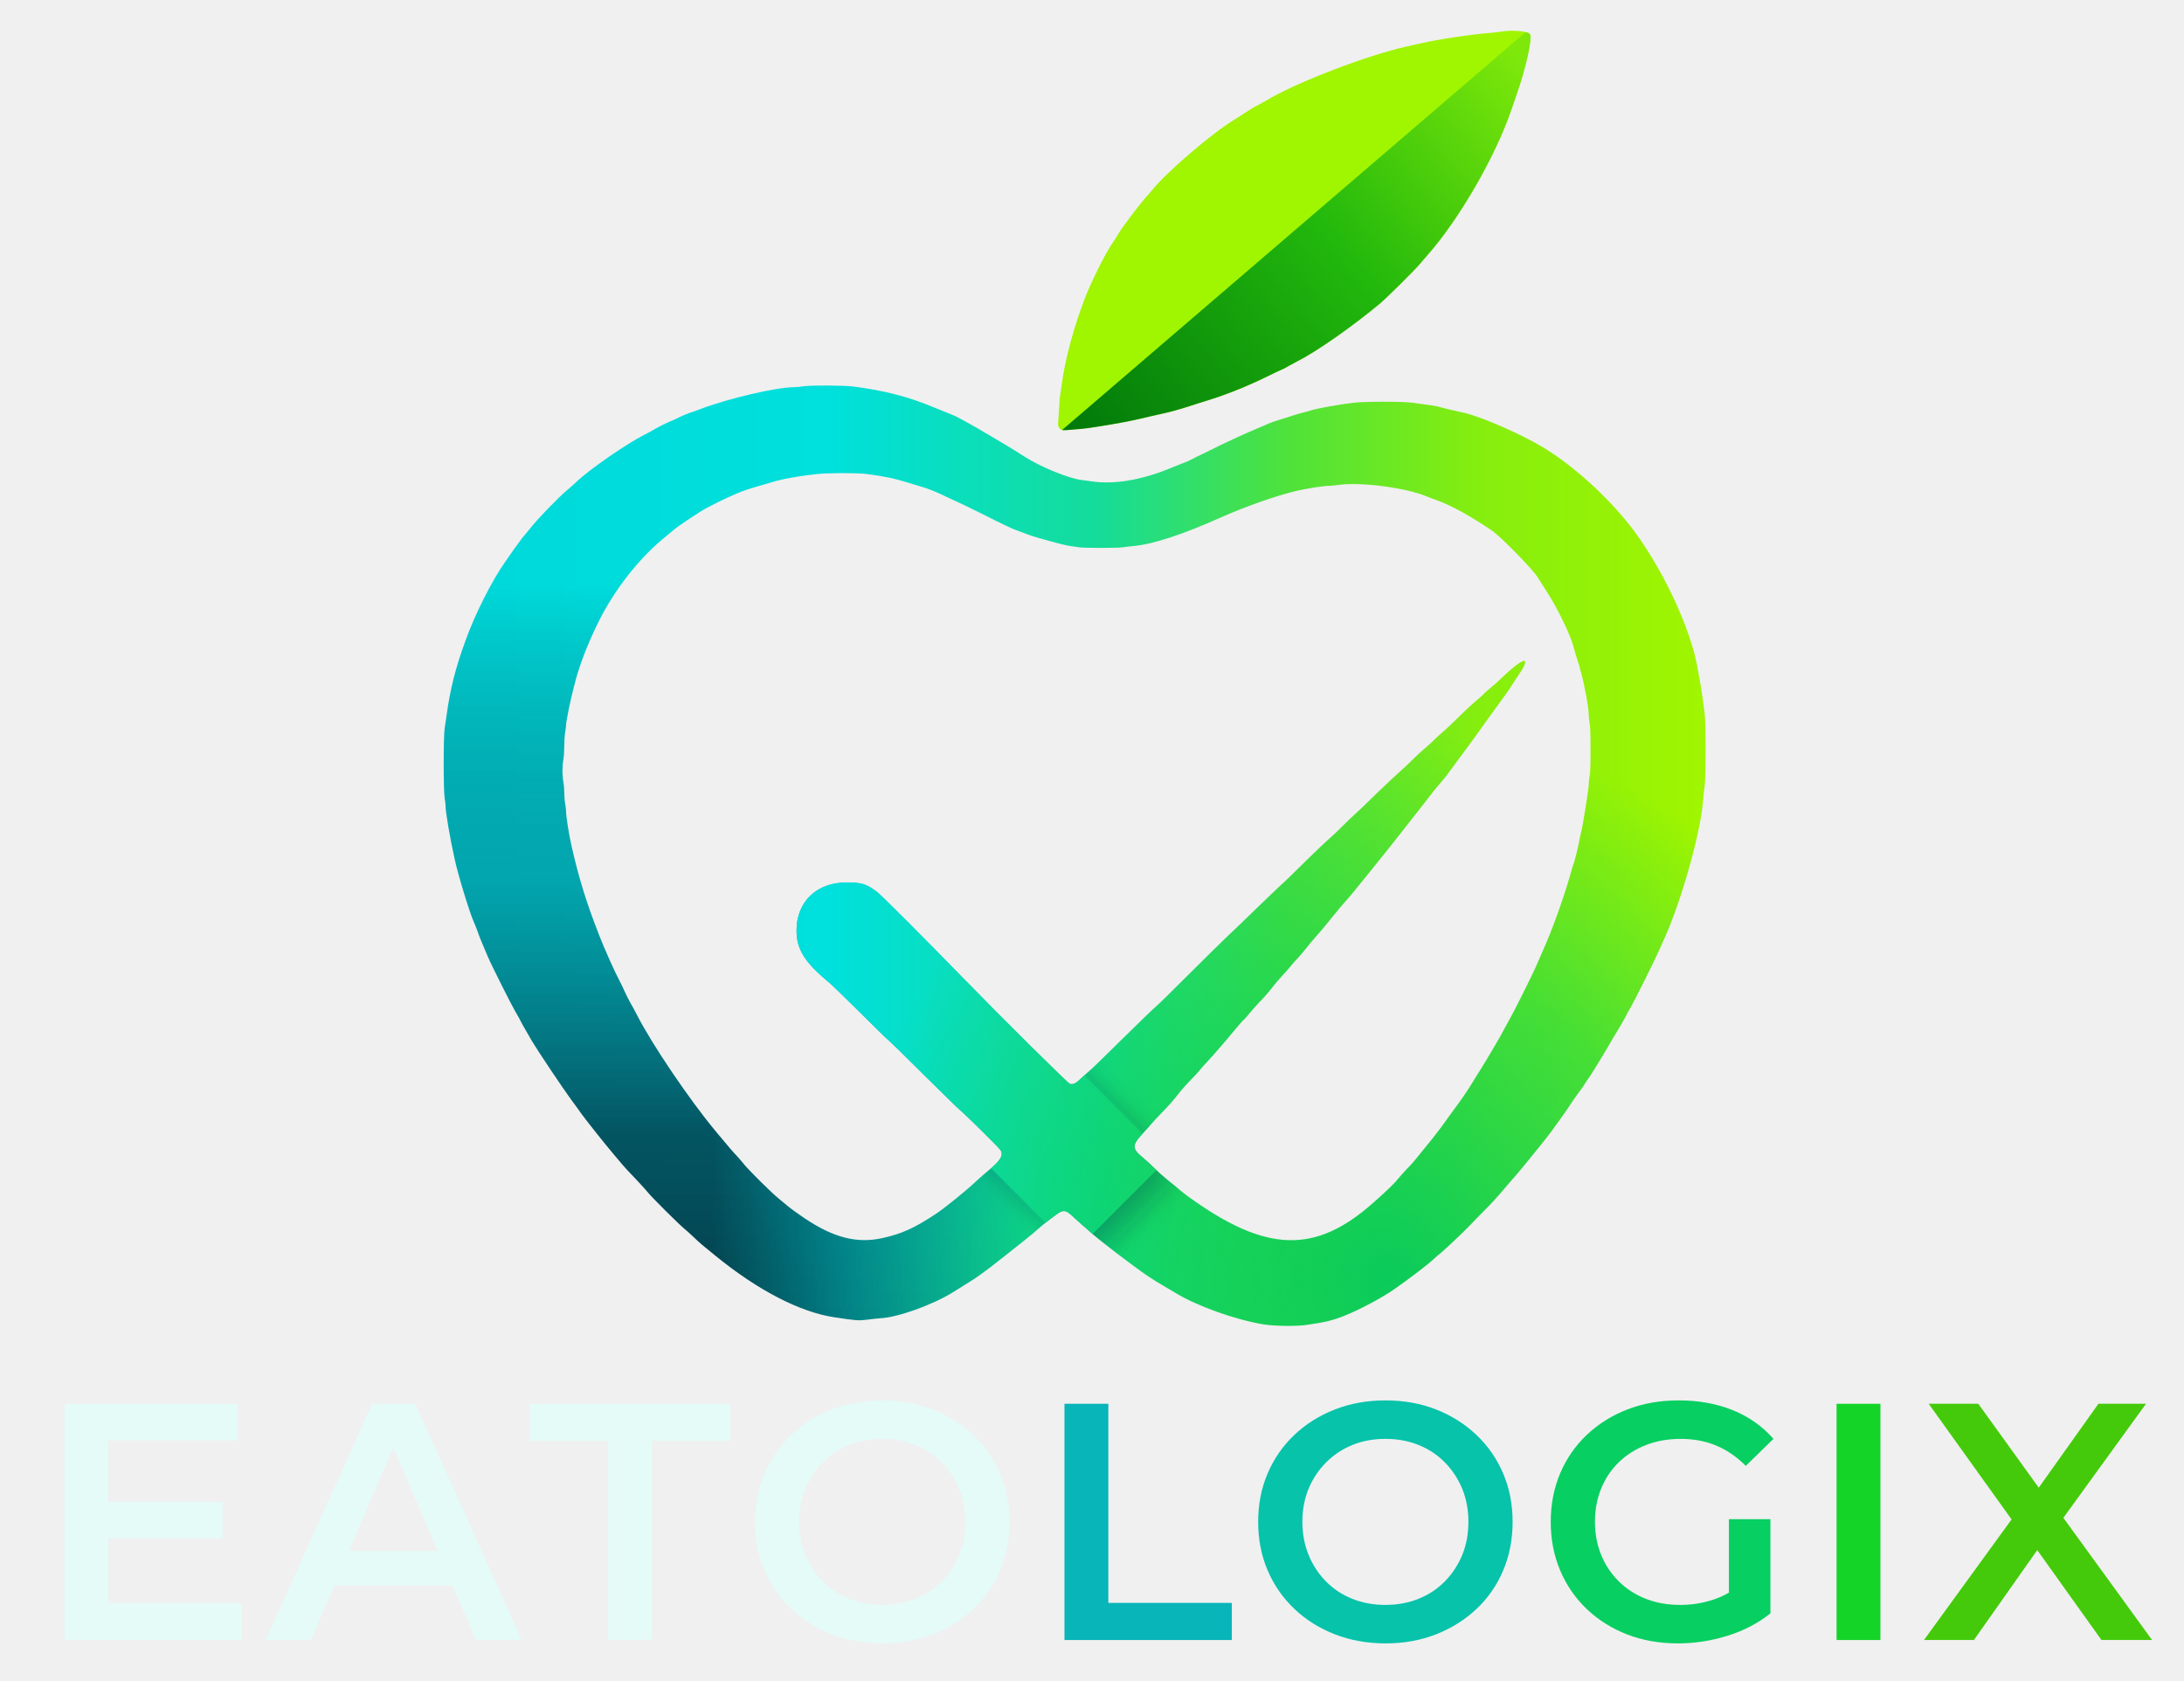
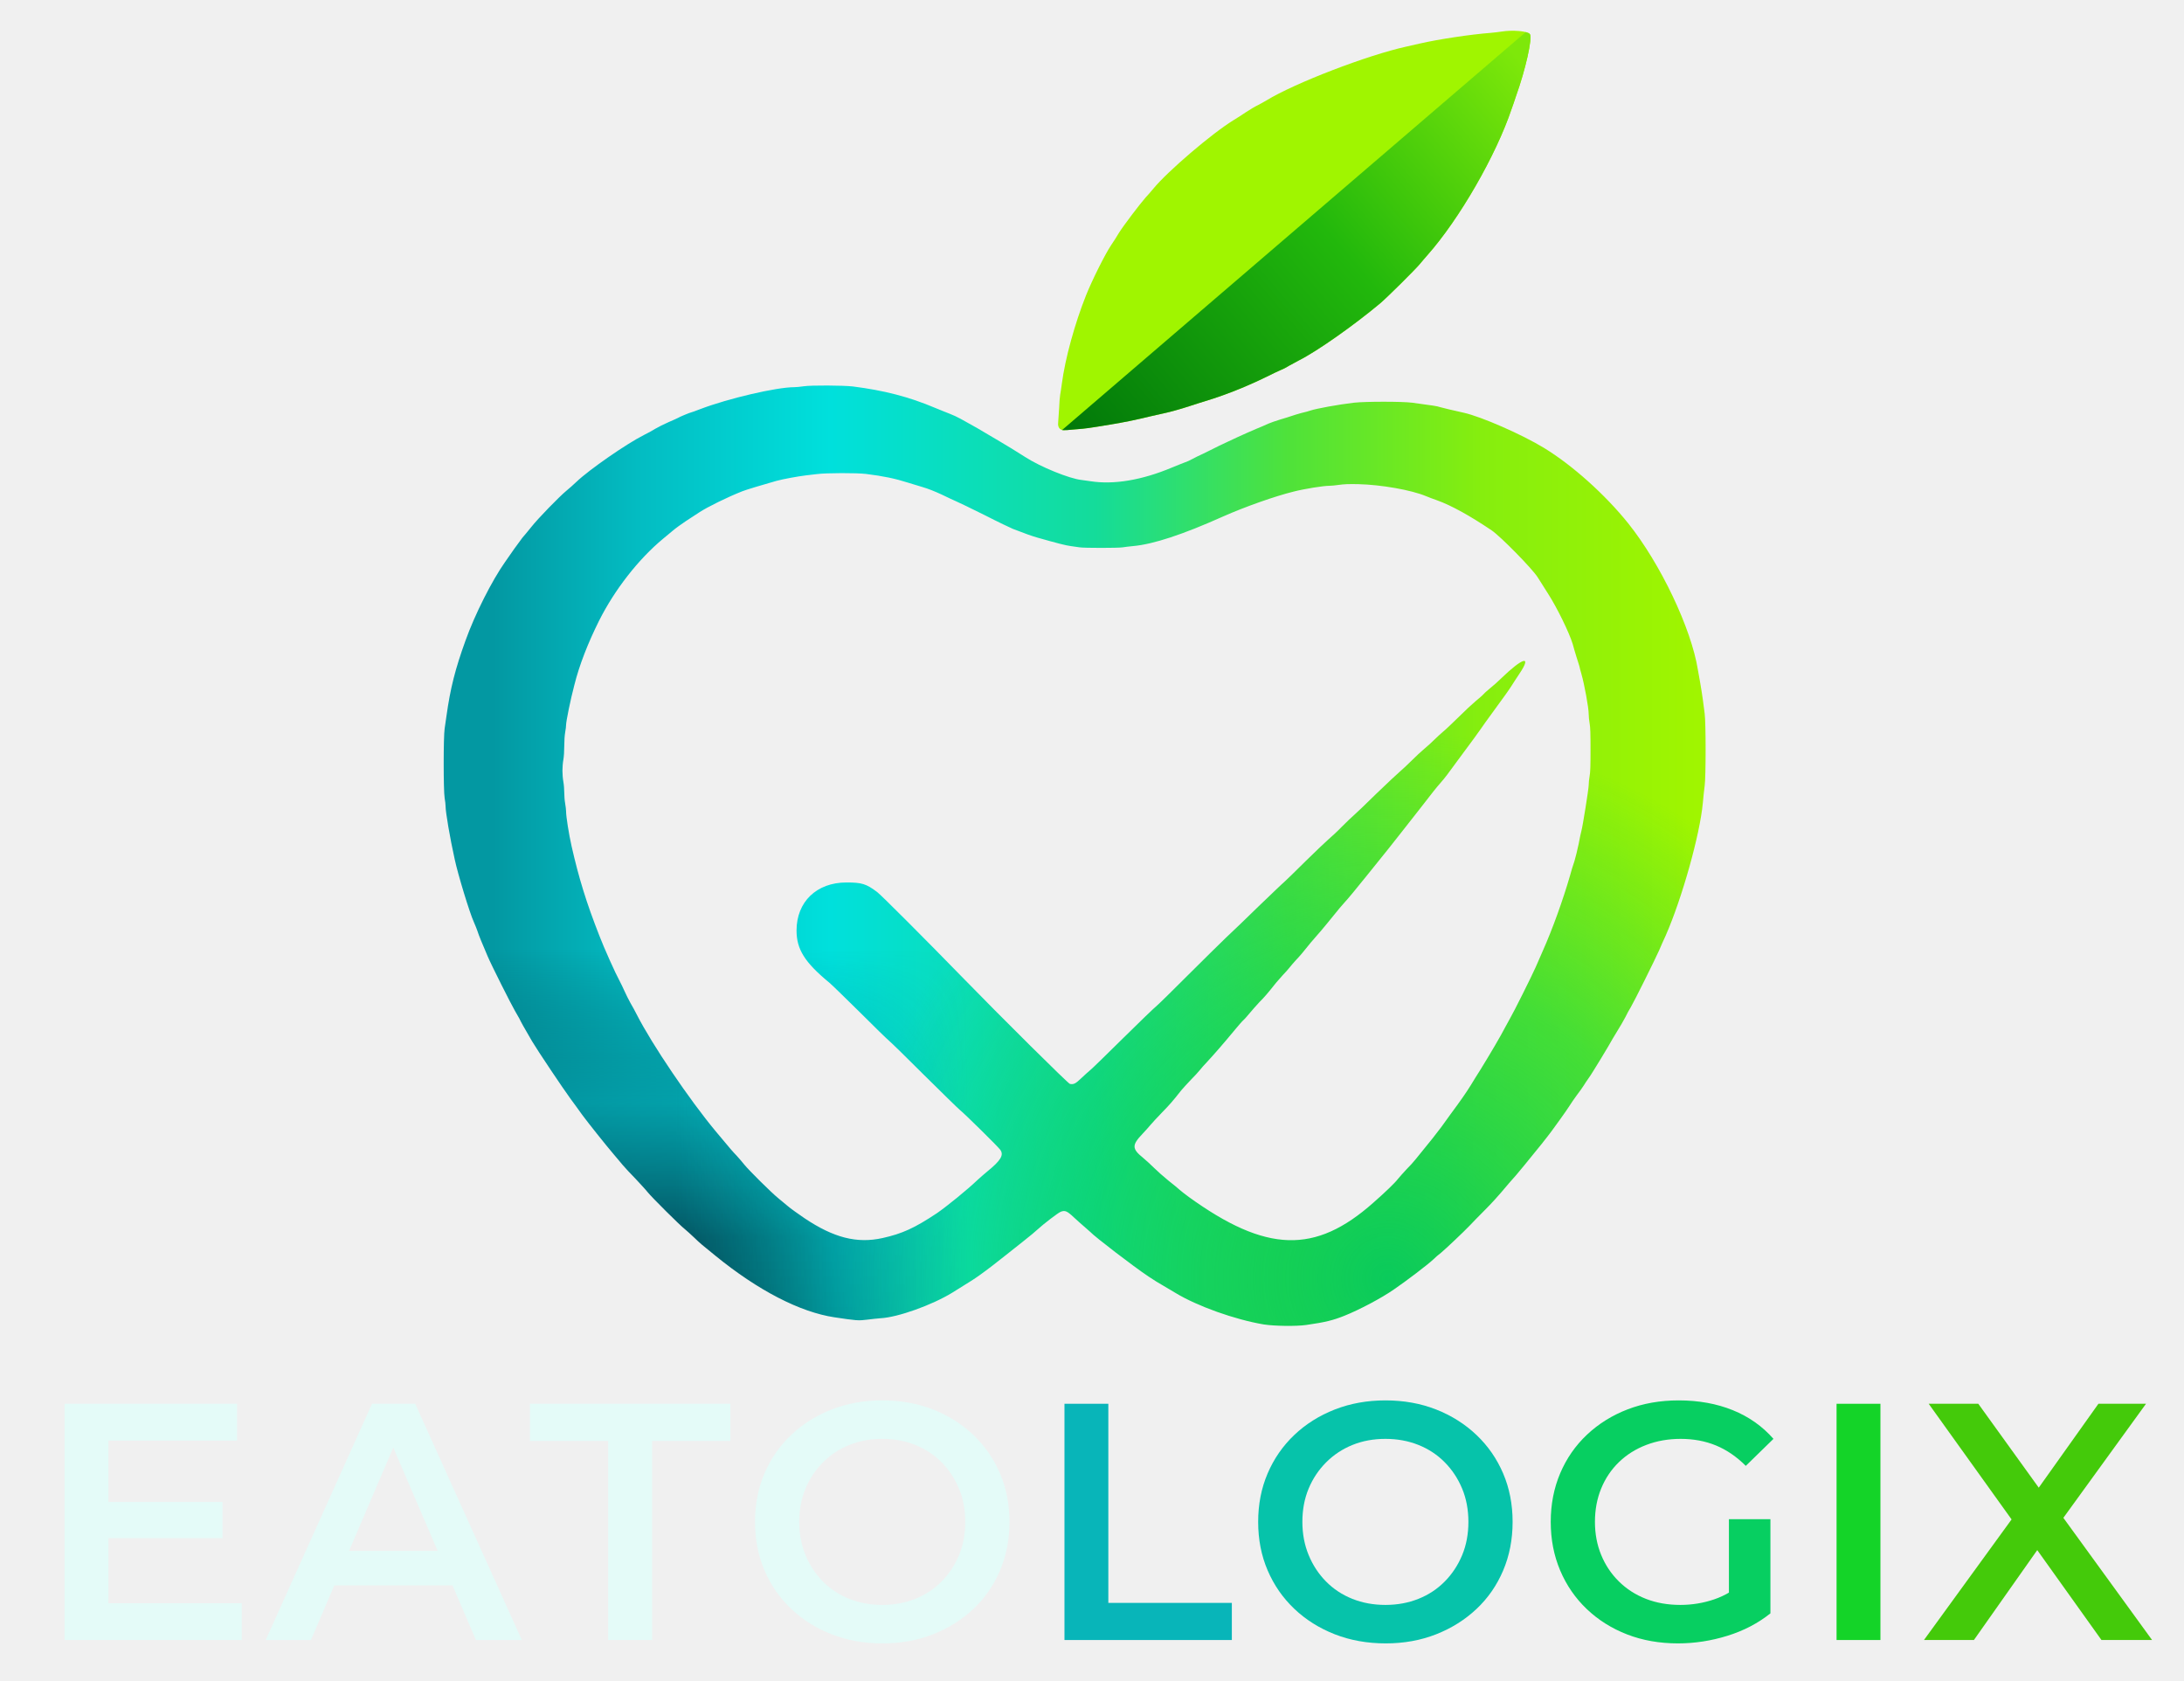
<svg xmlns="http://www.w3.org/2000/svg" viewBox="170 40 1196 920" role="img" aria-label="EATOLOGIX">
  <defs>
    <linearGradient id="fH" gradientUnits="userSpaceOnUse" x1="440" y1="0" x2="1100" y2="0">
-       <stop offset="0" stop-color="#00D9DA" />
+       <stop offset="0" stop-color="#0398A2" />
+       <stop offset=".12" stop-color="#03BCC2" />
      <stop offset=".28" stop-color="#00E0DC" />
      <stop offset=".5" stop-color="#14DC9A" />
      <stop offset=".66" stop-color="#4FE23A" />
      <stop offset=".82" stop-color="#86EE0E" />
      <stop offset="1" stop-color="#A0F500" />
    </linearGradient>
    <radialGradient id="fG" gradientUnits="userSpaceOnUse" cx="930" cy="740" r="300">
      <stop offset="0" stop-color="#05C95E" stop-opacity=".95" />
      <stop offset=".55" stop-color="#08CF5A" stop-opacity=".55" />
      <stop offset="1" stop-color="#10CC50" stop-opacity="0" />
    </radialGradient>
-     <linearGradient id="fD" gradientUnits="userSpaceOnUse" x1="0" y1="360" x2="0" y2="760">
+     <linearGradient id="fD" gradientUnits="userSpaceOnUse" x1="0" y1="560" x2="0" y2="770">
      <stop offset="0" stop-color="#034E5C" stop-opacity="0" />
      <stop offset=".4" stop-color="#03909C" stop-opacity=".7" />
      <stop offset=".75" stop-color="#034E5C" stop-opacity=".95" />
      <stop offset="1" stop-color="#033F4B" stop-opacity="1" />
    </linearGradient>
-     <linearGradient id="fDf" gradientUnits="userSpaceOnUse" x1="560" y1="0" x2="740" y2="0">
+     <linearGradient id="fDf" gradientUnits="userSpaceOnUse" x1="540" y1="0" x2="700" y2="0">
      <stop offset="0" stop-color="#fff" />
      <stop offset="1" stop-color="#000" />
    </linearGradient>
    <mask id="fDm" maskUnits="userSpaceOnUse" x="380" y="0" width="800" height="820">
      <rect x="380" y="0" width="800" height="820" fill="url(#fDf)" />
    </mask>
    <mask id="fM" maskUnits="userSpaceOnUse" x="380" y="200" width="760" height="600">
      <path d="M862.0,765.2 C846.1,762.5 825.7,755.2 813.8,748.0 C811.6,746.7 808.5,744.8 806.9,743.9 C805.2,743.0 801.7,740.8 799.0,739.0 C790.6,733.4 769.5,717.2 767.0,714.5 C766.5,714.0 765.0,712.7 763.7,711.6 C762.3,710.4 759.8,708.2 758.1,706.6 C754.4,703.1 753.2,702.6 750.9,703.5 C749.5,704.0 741.2,710.4 738.3,713.1 C737.5,713.9 733.8,717.0 730.1,719.9 C726.5,722.8 722.1,726.2 720.5,727.5 C716.3,730.9 710.3,735.5 706.5,738.2 C703.3,740.5 701.8,741.4 691.5,747.8 C680.4,754.6 661.7,761.3 652.3,761.8 C650.6,761.9 647.2,762.3 644.8,762.6 C640.1,763.2 639.0,763.1 627.0,761.3 C608.2,758.5 585.1,746.6 561.8,727.6 C554.6,721.8 553.3,720.7 550.2,717.7 C548.3,715.9 546.0,713.8 545.0,713.0 C542.3,710.9 526.9,695.6 524.6,692.7 C523.5,691.3 520.4,688.0 517.9,685.3 C515.3,682.7 512.2,679.3 511.0,677.9 C509.8,676.5 507.7,673.9 506.2,672.2 C501.6,666.8 491.9,654.6 488.8,650.4 C487.2,648.1 484.3,644.2 482.4,641.6 C478.1,635.7 464.5,615.4 461.4,610.2 C456.5,601.8 455.4,599.8 454.4,597.7 C453.8,596.6 452.7,594.7 452.0,593.5 C450.1,590.3 439.0,568.3 437.0,563.5 C434.2,557.0 432.1,551.9 431.5,549.9 C431.2,549.0 430.3,546.7 429.5,544.9 C427.2,539.9 420.8,518.9 419.0,510.5 C416.4,498.8 414.0,484.7 414.0,481.4 C414.0,480.6 413.8,478.6 413.5,477.0 C412.8,473.0 412.8,443.3 413.5,438.9 C413.7,437.2 414.2,434.1 414.5,432.0 C416.6,416.9 419.3,406.3 424.9,390.8 C430.0,376.5 439.4,357.9 446.6,347.7 C447.7,346.1 450.0,342.8 451.7,340.4 C453.4,338.0 455.4,335.3 456.1,334.4 C456.9,333.5 459.1,330.9 461.0,328.5 C464.7,323.8 476.4,311.8 480.3,308.6 C481.7,307.5 484.1,305.3 485.7,303.8 C492.6,297.2 513.2,282.9 522.8,278.1 C524.5,277.3 527.2,275.8 528.8,274.8 C530.5,273.8 533.7,272.2 536.0,271.2 C538.3,270.2 541.3,268.9 542.5,268.2 C543.8,267.6 546.0,266.7 547.3,266.2 C548.7,265.8 551.5,264.8 553.5,264.0 C568.7,258.2 595.2,252.0 605.0,252.0 C605.9,252.0 608.2,251.8 610.2,251.5 C614.3,250.9 631.7,251.0 637.0,251.6 C654.3,253.8 667.8,257.3 682.0,263.3 C684.8,264.5 688.5,265.9 690.2,266.6 C691.8,267.2 694.4,268.4 696.0,269.3 C697.6,270.2 699.5,271.3 700.3,271.7 C701.7,272.4 706.1,274.9 717.5,281.7 C721.8,284.2 725.8,286.7 731.5,290.3 C739.7,295.6 755.6,302.1 762.2,302.8 C763.3,303.0 765.5,303.3 767.2,303.5 C779.9,305.5 795.4,302.9 811.8,296.0 C814.8,294.8 817.9,293.5 818.8,293.2 C819.8,292.9 821.6,292.1 823.0,291.3 C824.4,290.6 826.8,289.3 828.5,288.6 C830.1,287.8 834.3,285.8 837.8,284.0 C844.3,280.9 850.5,278.0 858.0,274.8 C860.3,273.9 863.2,272.6 864.5,272.0 C865.7,271.5 868.7,270.4 871.1,269.7 C873.5,269.0 876.4,268.1 877.5,267.7 C878.6,267.3 881.0,266.6 882.8,266.1 C884.7,265.7 886.8,265.1 887.6,264.8 C890.9,263.7 902.9,261.5 911.5,260.5 C917.7,259.8 937.9,259.8 943.3,260.5 C954.5,262.0 957.3,262.4 958.5,262.9 C959.9,263.3 966.5,264.9 971.6,266.0 C981.1,268.1 1003.5,277.9 1015.6,285.3 C1031.0,294.7 1048.9,310.7 1061.6,326.5 C1079.3,348.6 1096.2,384.1 1099.8,406.8 C1099.9,407.6 1100.5,410.6 1101.0,413.5 C1101.5,416.4 1102.2,420.7 1102.5,423.0 C1102.8,425.3 1103.2,428.7 1103.5,430.7 C1104.2,435.7 1104.2,465.3 1103.5,470.3 C1103.2,472.3 1102.8,476.5 1102.5,479.7 C1100.9,497.1 1091.1,531.9 1082.2,552.2 C1081.1,554.5 1079.5,558.2 1078.6,560.3 C1076.3,565.5 1064.8,588.6 1063.1,591.4 C1062.3,592.7 1060.9,595.2 1060.0,597.1 C1059.0,599.0 1057.2,602.1 1056.0,604.0 C1054.8,605.9 1053.5,608.1 1053.1,608.8 C1051.7,611.5 1041.6,628.2 1040.0,630.3 C1039.1,631.5 1037.9,633.4 1037.2,634.5 C1036.5,635.6 1034.8,638.0 1033.4,639.8 C1032.1,641.6 1030.2,644.3 1029.3,645.8 C1028.3,647.3 1026.2,650.4 1024.5,652.7 C1022.8,655.0 1020.7,657.9 1019.8,659.2 C1018.9,660.4 1016.4,663.7 1014.3,666.3 C1005.9,676.7 1002.1,681.3 1000.3,683.4 C997.6,686.4 995.1,689.3 992.0,693.0 C990.6,694.7 986.7,699.0 983.3,702.4 C979.9,705.8 976.2,709.6 975.0,710.9 C971.8,714.3 961.5,724.0 959.2,725.9 C958.1,726.7 956.1,728.4 954.8,729.7 C951.7,732.6 940.4,741.2 933.4,746.0 C926.5,750.8 914.4,757.2 906.1,760.5 C900.1,762.9 895.8,764.0 885.3,765.5 C879.6,766.3 867.7,766.1 862.0,765.2 Z M653.3,717.9 C664.1,715.5 670.9,712.4 683.2,704.2 C688.3,700.7 699.9,691.3 705.3,686.1 C706.9,684.7 709.3,682.5 710.7,681.4 C718.1,675.4 719.9,672.4 717.7,669.5 C716.3,667.6 698.2,649.8 695.8,647.9 C694.7,647.0 686.0,638.5 676.3,628.9 C666.7,619.3 658.0,610.8 657.0,610.0 C656.0,609.2 648.6,602.0 640.7,594.1 C632.7,586.2 625.3,579.0 624.2,578.1 C610.7,567.0 606.2,559.8 606.2,549.5 C606.2,533.8 617.2,523.2 633.5,523.2 C641.9,523.2 644.3,523.9 650.3,528.4 C652.3,529.8 678.3,555.9 696.4,574.5 C718.6,597.3 754.9,633.3 755.9,633.5 C757.9,633.9 759.0,633.4 762.1,630.4 C763.8,628.8 766.1,626.7 767.2,625.8 C768.3,624.9 776.3,617.1 785.0,608.5 C793.7,599.9 802.1,591.8 803.7,590.5 C805.2,589.2 813.0,581.5 821.0,573.5 C829.0,565.5 838.2,556.5 841.4,553.4 C844.7,550.3 852.8,542.6 859.4,536.1 C866.1,529.7 872.2,523.8 873.2,523.0 C874.1,522.2 879.4,517.1 885.0,511.5 C890.6,506.0 896.3,500.6 897.7,499.4 C899.0,498.3 902.3,495.3 904.8,492.7 C907.4,490.1 910.4,487.2 911.5,486.3 C912.6,485.4 918.1,480.1 923.8,474.5 C929.5,469.0 935.3,463.6 936.7,462.4 C938.0,461.3 940.9,458.6 943.0,456.5 C945.1,454.4 948.3,451.4 950.0,450.0 C951.7,448.6 954.2,446.3 955.5,445.0 C956.8,443.7 959.0,441.7 960.3,440.6 C961.7,439.5 965.5,435.8 968.8,432.6 C972.1,429.3 976.3,425.4 978.0,424.0 C979.7,422.6 981.8,420.8 982.5,420.0 C983.2,419.2 985.0,417.7 986.3,416.6 C987.7,415.5 990.2,413.3 991.8,411.7 C1004.1,399.8 1009.1,398.5 1002.0,409.0 C1000.5,411.3 998.6,414.1 997.9,415.3 C996.6,417.4 993.9,421.2 986.5,431.3 C984.6,433.8 982.2,437.3 981.0,439.0 C979.8,440.7 975.6,446.6 971.5,452.0 C967.5,457.4 963.4,462.9 962.5,464.2 C961.6,465.4 960.0,467.4 959.0,468.5 C958.0,469.6 956.2,471.8 955.0,473.3 C953.8,474.9 950.8,478.7 948.3,481.9 C945.9,485.0 941.3,490.8 938.1,494.9 C931.3,503.6 931.5,503.3 918.7,519.2 C913.1,526.2 907.7,532.7 906.6,533.8 C904.7,535.9 903.9,536.8 896.7,545.7 C894.4,548.5 891.9,551.5 891.1,552.3 C890.4,553.2 888.9,554.8 887.9,556.0 C883.7,561.3 881.7,563.6 879.6,565.8 C878.4,567.1 876.8,569.0 876.0,570.0 C875.2,571.0 873.7,572.7 872.6,573.8 C871.6,574.9 869.9,576.8 868.9,578.0 C864.2,583.9 862.6,585.8 859.6,588.8 C857.9,590.7 855.5,593.3 854.4,594.7 C853.3,596.0 851.8,597.8 851.0,598.5 C850.2,599.2 848.4,601.3 846.9,603.1 C840.2,611.2 834.8,617.4 830.8,621.7 C829.5,623.0 827.8,625.0 827.0,626.0 C826.2,627.0 824.0,629.4 822.1,631.3 C820.2,633.3 817.9,635.8 816.9,637.0 C812.0,643.2 810.5,644.9 806.2,649.3 C803.6,652.0 800.8,655.0 800.0,656.0 C799.2,657.0 797.2,659.2 795.6,660.9 C789.8,667.0 789.8,669.0 796.0,674.0 C797.7,675.4 800.4,677.9 802.0,679.5 C803.6,681.1 807.1,684.2 809.8,686.4 C812.6,688.6 815.4,690.9 816.0,691.5 C816.6,692.1 818.9,693.8 821.0,695.4 C863.4,726.0 890.2,726.8 922.0,698.6 C928.6,692.8 933.9,687.7 935.4,685.7 C936.4,684.5 938.5,682.1 940.2,680.3 C941.9,678.6 944.2,676.1 945.2,674.8 C953.1,665.2 957.0,660.2 959.3,657.1 C960.7,655.1 963.0,652.0 964.2,650.3 C969.9,642.6 972.5,638.9 975.5,634.1 C976.9,631.8 979.1,628.2 980.6,625.9 C985.8,617.5 992.2,606.6 994.1,602.8 C995.0,601.1 996.3,598.7 997.0,597.5 C998.7,594.7 1008.9,574.3 1011.0,569.5 C1011.9,567.5 1013.6,563.6 1014.8,560.8 C1020.2,548.7 1025.9,532.8 1029.7,519.7 C1030.4,517.1 1031.5,513.4 1032.2,511.5 C1032.8,509.6 1033.8,505.4 1034.5,502.1 C1035.1,498.8 1035.8,495.6 1036.0,495.0 C1036.7,492.6 1040.0,471.9 1040.0,469.9 C1040.0,468.8 1040.2,466.6 1040.5,465.0 C1040.9,462.8 1041.0,459.4 1041.0,450.5 C1041.0,441.6 1040.9,438.2 1040.5,436.0 C1040.2,434.4 1040.0,432.2 1040.0,431.0 C1040.0,427.5 1037.6,414.5 1036.0,409.0 C1035.5,407.3 1035.0,405.4 1034.9,404.8 C1034.7,404.3 1034.1,402.0 1033.3,399.7 C1032.6,397.4 1031.6,394.1 1031.2,392.5 C1029.3,386.3 1022.6,372.6 1017.7,365.0 C1015.9,362.2 1013.3,358.1 1012.0,356.0 C1008.9,351.2 992.0,334.0 987.0,330.5 C975.3,322.6 964.9,316.8 957.1,314.0 C955.1,313.3 952.4,312.3 951.0,311.7 C942.9,308.3 926.4,305.4 913.8,305.1 C908.5,305.0 905.9,305.1 903.2,305.5 C901.2,305.8 898.9,306.0 898.0,306.0 C894.7,306.0 884.6,307.6 878.3,309.2 C868.2,311.7 852.0,317.4 839.8,322.8 C817.7,332.7 801.6,338.0 790.6,339.0 C788.5,339.2 785.9,339.5 784.8,339.7 C782.2,340.1 763.8,340.1 761.2,339.7 C760.1,339.5 757.9,339.2 756.3,339.0 C753.8,338.7 749.1,337.5 738.2,334.4 C735.6,333.7 731.1,332.1 724.7,329.6 C723.7,329.2 716.7,325.9 709.3,322.1 C701.9,318.4 694.8,315.0 693.6,314.5 C692.5,314.0 688.9,312.4 685.7,310.8 C681.8,309.0 678.3,307.6 675.2,306.7 C672.6,305.9 669.1,304.8 667.3,304.3 C660.1,302.0 653.8,300.7 644.2,299.5 C639.2,298.9 622.5,298.9 617.2,299.6 C615.5,299.8 612.9,300.1 611.3,300.3 C607.1,300.8 598.9,302.3 595.2,303.3 C588.8,305.1 578.1,308.3 576.5,309.0 C568.6,312.1 557.4,317.6 553.0,320.5 C551.3,321.6 547.9,323.8 545.5,325.4 C543.1,327.0 539.9,329.3 538.4,330.6 C536.9,331.8 534.5,333.8 533.1,335.0 C519.6,346.2 506.6,362.9 498.1,379.8 C492.0,392.0 487.2,404.3 484.5,415.2 C482.4,423.1 480.0,435.0 480.0,436.9 C480.0,437.6 479.8,439.4 479.5,441.0 C479.2,442.6 479.0,445.8 479.0,448.5 C479.0,451.2 478.8,454.4 478.5,456.0 C478.2,457.6 478.0,460.3 478.0,462.0 C478.0,463.7 478.2,466.4 478.5,468.0 C478.8,469.6 479.0,472.3 479.0,474.0 C479.0,475.7 479.2,478.4 479.5,480.0 C479.8,481.6 480.0,483.6 480.0,484.4 C480.0,487.1 481.5,496.6 483.0,503.3 C487.0,520.9 491.1,534.2 498.2,552.3 C500.8,559.1 507.0,572.9 509.3,577.1 C510.0,578.4 511.2,580.9 512.0,582.7 C512.8,584.5 514.2,587.3 515.2,589.1 C516.2,590.8 517.8,593.7 518.8,595.7 C527.0,611.8 547.5,642.1 561.9,659.4 C570.4,669.6 571.1,670.4 573.4,672.8 C574.6,674.1 576.5,676.3 577.6,677.7 C580.0,680.7 592.4,693.0 596.1,696.0 C597.5,697.2 599.9,699.2 601.4,700.4 C602.9,701.7 607.0,704.6 610.5,707.0 C626.6,717.8 639.3,721.0 653.3,717.9 Z" fill="#fff" fill-rule="evenodd" />
    </mask>
-     <mask id="fA" maskUnits="userSpaceOnUse" x="380" y="200" width="760" height="600">
-       <path d="M632,548 L755,671 L784,700" fill="none" stroke="#fff" stroke-width="72" stroke-linecap="butt" />
-       <circle cx="632" cy="548" r="36" fill="#fff" />
-     </mask>
-     <filter id="fS" x="600" y="560" width="300" height="260" filterUnits="userSpaceOnUse">
-       <feGaussianBlur stdDeviation="7" />
-     </filter>
    <clipPath id="fL">
      <path d="M751.0,275.2 C749.7,274.5 749.2,273.0 749.5,270.9 C749.6,270.0 749.8,266.6 750.0,263.5 C750.1,260.4 750.4,257.0 750.6,256.0 C750.8,255.0 751.2,252.3 751.5,250.0 C753.3,236.3 758.6,217.1 764.7,201.8 C768.0,193.5 775.2,179.1 778.5,174.2 C779.7,172.5 781.5,169.6 782.7,167.6 C785.1,163.7 794.3,151.6 797.4,148.1 C798.6,146.9 800.4,144.7 801.6,143.3 C809.4,133.8 833.6,113.1 845.5,105.8 C847.3,104.7 850.5,102.7 852.5,101.3 C854.5,100.0 857.3,98.3 858.8,97.6 C860.2,96.9 862.3,95.7 863.5,95.0 C879.0,85.5 918.8,70.2 940.2,65.5 C942.4,65.0 945.7,64.3 947.7,63.8 C957.7,61.5 975.6,58.8 986.3,58.0 C988.4,57.8 991.1,57.5 992.2,57.3 C998.3,56.3 1006.6,57.0 1007.8,58.7 C1009.3,60.8 1005.4,78.2 1000.1,92.9 C999.3,95.3 998.3,98.3 997.8,99.6 C989.3,125.0 969.1,160.1 951.6,179.8 C950.5,181.1 948.6,183.2 947.5,184.6 C945.0,187.6 929.6,202.9 925.8,206.1 C911.6,218.0 891.2,232.4 881.2,237.4 C879.9,238.1 877.7,239.3 876.2,240.1 C874.8,241.0 872.7,242.1 871.6,242.5 C870.4,243.0 866.6,244.8 863.2,246.5 C856.1,250.0 846.9,253.9 839.8,256.4 C835.5,257.9 833.9,258.5 826.3,260.8 C824.8,261.3 821.2,262.4 818.5,263.3 C815.7,264.2 811.6,265.3 809.5,265.8 C807.3,266.3 803.3,267.2 800.7,267.8 C790.3,270.3 786.2,271.1 777.8,272.5 C766.5,274.4 764.2,274.7 760.0,275.0 C758.1,275.2 755.4,275.4 754.2,275.5 C752.4,275.6 751.6,275.6 751.0,275.2 Z" fill-rule="evenodd" />
    </clipPath>
    <linearGradient id="fF" gradientUnits="userSpaceOnUse" x1="760" y1="275" x2="1000" y2="70">
      <stop offset="0" stop-color="#027A0A" />
      <stop offset=".55" stop-color="#22B80C" />
      <stop offset="1" stop-color="#7EE80A" />
    </linearGradient>
  </defs>
  <g mask="url(#fM)">
    <rect x="380" y="200" width="760" height="600" fill="url(#fH)" />
    <rect x="380" y="200" width="760" height="600" fill="url(#fG)" />
    <rect x="380" y="200" width="760" height="600" fill="url(#fD)" mask="url(#fDm)" />
-     <path d="M722,638 L790,706" stroke="#022F38" stroke-opacity=".32" stroke-width="68" stroke-linecap="butt" filter="url(#fS)" />
-   </g>
-   <g mask="url(#fM)">
-     <g mask="url(#fA)">
-       <rect x="380" y="200" width="760" height="600" fill="url(#fH)" />
-       <rect x="380" y="200" width="760" height="600" fill="url(#fG)" />
-     </g>
  </g>
  <g clip-path="url(#fL)">
    <path d="M751.0,275.2 C749.7,274.5 749.2,273.0 749.5,270.9 C749.6,270.0 749.8,266.6 750.0,263.5 C750.1,260.4 750.4,257.0 750.6,256.0 C750.8,255.0 751.2,252.3 751.5,250.0 C753.3,236.3 758.6,217.1 764.7,201.8 C768.0,193.5 775.2,179.1 778.5,174.2 C779.7,172.5 781.5,169.6 782.7,167.6 C785.1,163.7 794.3,151.6 797.4,148.1 C798.6,146.9 800.4,144.7 801.6,143.3 C809.4,133.8 833.6,113.1 845.5,105.8 C847.3,104.7 850.5,102.7 852.5,101.3 C854.5,100.0 857.3,98.3 858.8,97.6 C860.2,96.9 862.3,95.7 863.5,95.0 C879.0,85.5 918.8,70.2 940.2,65.5 C942.4,65.0 945.7,64.3 947.7,63.8 C957.7,61.5 975.6,58.8 986.3,58.0 C988.4,57.8 991.1,57.5 992.2,57.3 C998.3,56.3 1006.6,57.0 1007.8,58.7 C1009.3,60.8 1005.4,78.2 1000.1,92.9 C999.3,95.3 998.3,98.3 997.8,99.6 C989.3,125.0 969.1,160.1 951.6,179.8 C950.5,181.1 948.6,183.2 947.5,184.6 C945.0,187.6 929.6,202.9 925.8,206.1 C911.6,218.0 891.2,232.4 881.2,237.4 C879.9,238.1 877.7,239.3 876.2,240.1 C874.8,241.0 872.7,242.1 871.6,242.5 C870.4,243.0 866.6,244.8 863.2,246.5 C856.1,250.0 846.9,253.9 839.8,256.4 C835.5,257.9 833.9,258.5 826.3,260.8 C824.8,261.3 821.2,262.4 818.5,263.3 C815.7,264.2 811.6,265.3 809.5,265.8 C807.3,266.3 803.3,267.2 800.7,267.8 C790.3,270.3 786.2,271.1 777.8,272.5 C766.5,274.4 764.2,274.7 760.0,275.0 C758.1,275.2 755.4,275.4 754.2,275.5 C752.4,275.6 751.6,275.6 751.0,275.2 Z" fill="#A0F500" fill-rule="evenodd" />
    <path d="M744,282 L1012,52 L1030,120 C1000,200 940,250 860,272 C800,286 760,288 744,282 Z" fill="url(#fF)" />
  </g>
  <g transform="translate(188,938) scale(0.1847964)">
    <path d="M214 -409H562V-302H214ZM224 -109H619V0H94V-700H605V-591H224Z" fill="#E4FBF8" />
    <path d="M690.0 0 1005.0 -700H1133.0L1449.0 0H1313.0L1042.0 -631H1094.0L824.0 0ZM835.0 -162 870.0 -264H1248.0L1283.0 -162Z" fill="#E4FBF8" />
    <path d="M1705.0 0V-590H1473.0V-700H2067.0V-590H1835.0V0Z" fill="#E4FBF8" />
    <path d="M2518.0 10Q2436.0 10 2367.0 -17.0Q2298.0 -44 2247.0 -92.5Q2196.0 -141 2168.0 -206.5Q2140.0 -272 2140.0 -350Q2140.0 -428 2168.0 -493.5Q2196.0 -559 2247.0 -607.5Q2298.0 -656 2367.0 -683.0Q2436.0 -710 2517.0 -710Q2599.0 -710 2667.5 -683.0Q2736.0 -656 2787.0 -607.5Q2838.0 -559 2866.0 -493.5Q2894.0 -428 2894.0 -350Q2894.0 -272 2866.0 -206.0Q2838.0 -140 2787.0 -92.0Q2736.0 -44 2667.5 -17.0Q2599.0 10 2518.0 10ZM2517.0 -104Q2570.0 -104 2615.0 -122.0Q2660.0 -140 2693.0 -173.5Q2726.0 -207 2744.5 -251.5Q2763.0 -296 2763.0 -350Q2763.0 -404 2744.5 -448.5Q2726.0 -493 2693.0 -526.5Q2660.0 -560 2615.0 -578.0Q2570.0 -596 2517.0 -596Q2464.0 -596 2419.5 -578.0Q2375.0 -560 2341.5 -526.5Q2308.0 -493 2289.5 -448.5Q2271.0 -404 2271.0 -350Q2271.0 -297 2289.5 -252.0Q2308.0 -207 2341.0 -173.5Q2374.0 -140 2419.0 -122.0Q2464.0 -104 2517.0 -104Z" fill="#E4FBF8" />
    <path d="M3057.0 0V-700H3187.0V-110H3553.0V0Z" fill="#08B5B9" />
    <path d="M4009.0 10Q3927.0 10 3858.0 -17.0Q3789.0 -44 3738.0 -92.5Q3687.0 -141 3659.0 -206.5Q3631.0 -272 3631.0 -350Q3631.0 -428 3659.0 -493.5Q3687.0 -559 3738.0 -607.5Q3789.0 -656 3858.0 -683.0Q3927.0 -710 4008.0 -710Q4090.0 -710 4158.5 -683.0Q4227.0 -656 4278.0 -607.5Q4329.0 -559 4357.0 -493.5Q4385.0 -428 4385.0 -350Q4385.0 -272 4357.0 -206.0Q4329.0 -140 4278.0 -92.0Q4227.0 -44 4158.5 -17.0Q4090.0 10 4009.0 10ZM4008.0 -104Q4061.0 -104 4106.0 -122.0Q4151.0 -140 4184.0 -173.5Q4217.0 -207 4235.5 -251.5Q4254.0 -296 4254.0 -350Q4254.0 -404 4235.5 -448.5Q4217.0 -493 4184.0 -526.5Q4151.0 -560 4106.0 -578.0Q4061.0 -596 4008.0 -596Q3955.0 -596 3910.5 -578.0Q3866.0 -560 3832.5 -526.5Q3799.0 -493 3780.5 -448.5Q3762.0 -404 3762.0 -350Q3762.0 -297 3780.5 -252.0Q3799.0 -207 3832.0 -173.5Q3865.0 -140 3910.0 -122.0Q3955.0 -104 4008.0 -104Z" fill="#06C3AA" />
    <path d="M4875.0 10Q4793.0 10 4724.5 -16.5Q4656.0 -43 4605.0 -91.5Q4554.0 -140 4526.0 -206.0Q4498.0 -272 4498.0 -350Q4498.0 -428 4526.0 -494.0Q4554.0 -560 4605.5 -608.5Q4657.0 -657 4726.0 -683.5Q4795.0 -710 4877.0 -710Q4966.0 -710 5037.5 -681.0Q5109.0 -652 5158.0 -596L5076.0 -516Q5035.0 -557 4987.5 -576.5Q4940.0 -596 4883.0 -596Q4828.0 -596 4781.0 -578.0Q4734.0 -560 4700.0 -527.0Q4666.0 -494 4647.5 -449.0Q4629.0 -404 4629.0 -350Q4629.0 -297 4647.5 -252.0Q4666.0 -207 4700.0 -173.5Q4734.0 -140 4780.0 -122.0Q4826.0 -104 4882.0 -104Q4934.0 -104 4982.5 -120.5Q5031.0 -137 5075.0 -176L5149.0 -79Q5094.0 -35 5021.5 -12.5Q4949.0 10 4875.0 10ZM5026.0 -96V-358H5149.0V-79Z" fill="#07CF61" />
    <path d="M5345.0 0V-700H5475.0V0Z" fill="#14D428" />
    <path d="M5604.0 0 5899.0 -406V-308L5618.0 -700H5765.0L5974.0 -410L5914.0 -409L6121.0 -700H6262.0L5983.0 -315V-409L6280.0 0H6130.0L5910.0 -308H5969.0L5752.0 0Z" fill="#44CA0A" />
  </g>
</svg>
